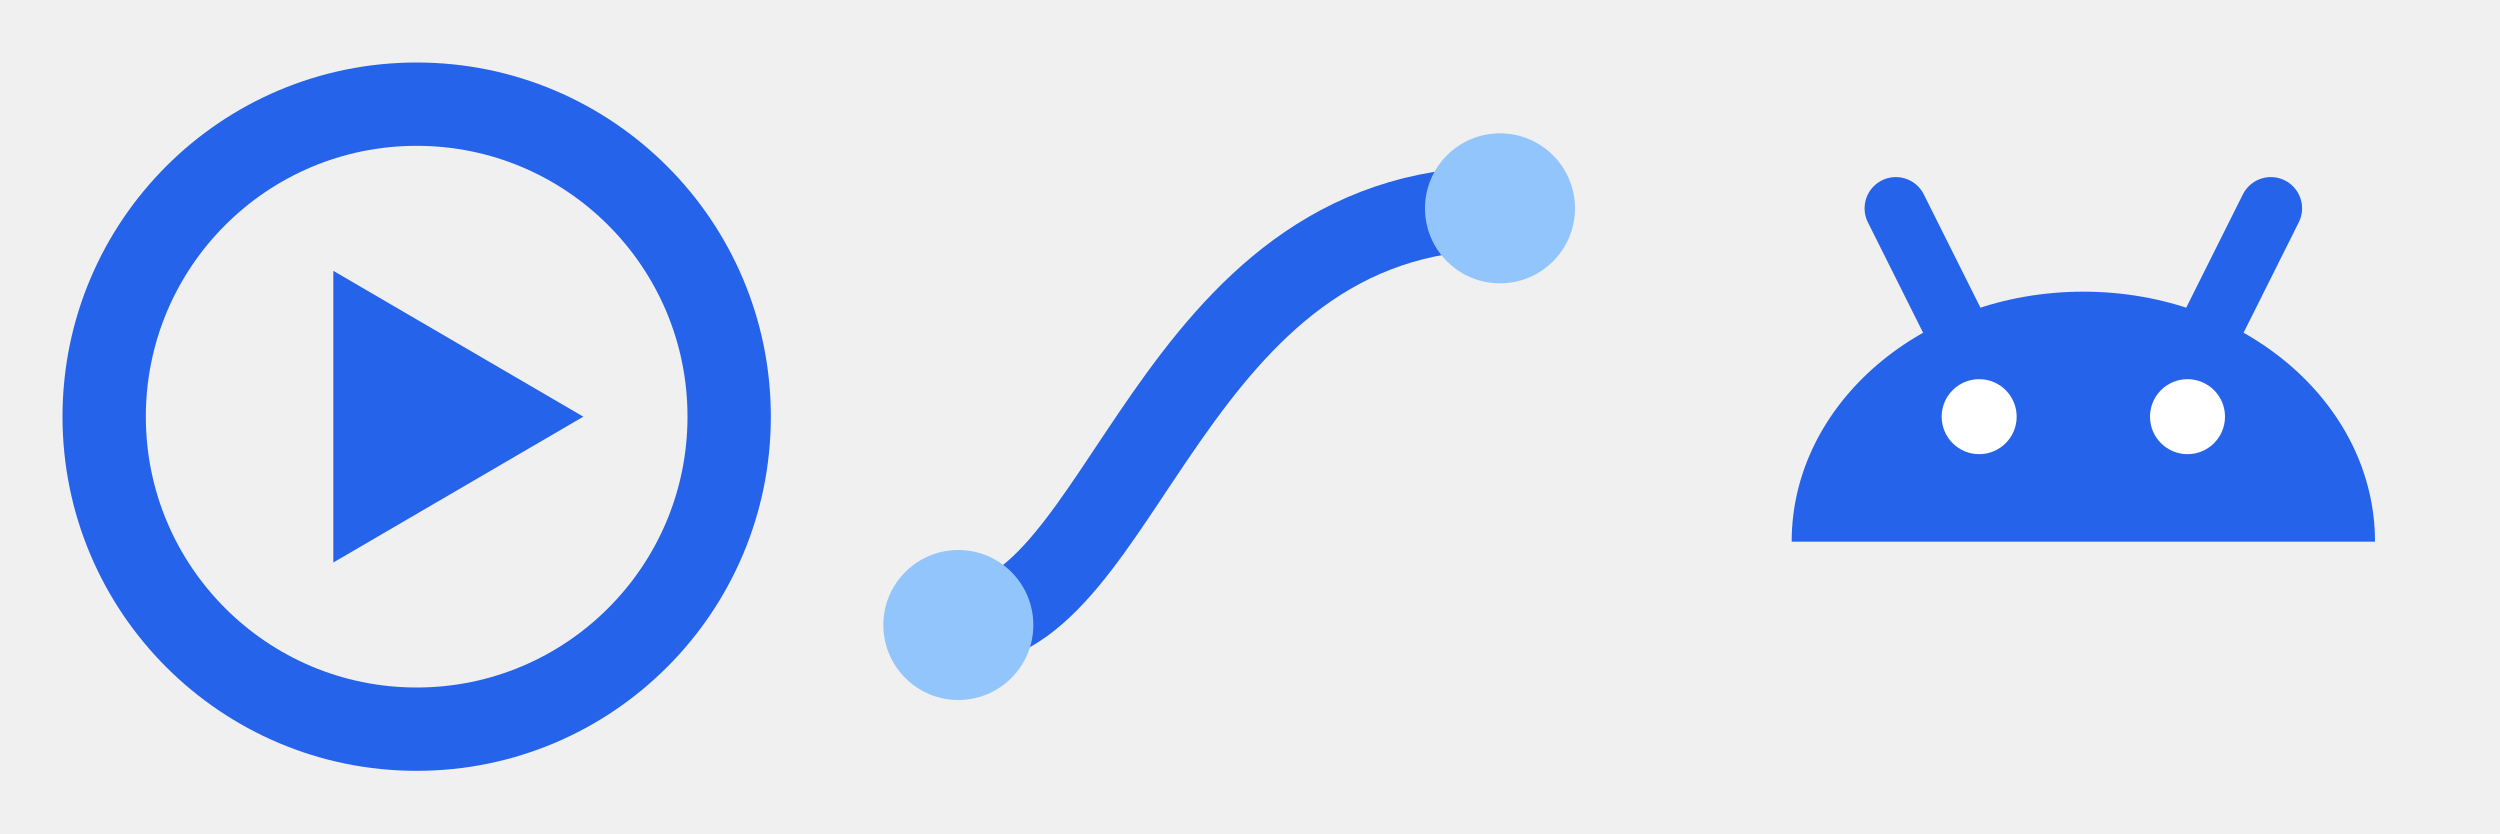
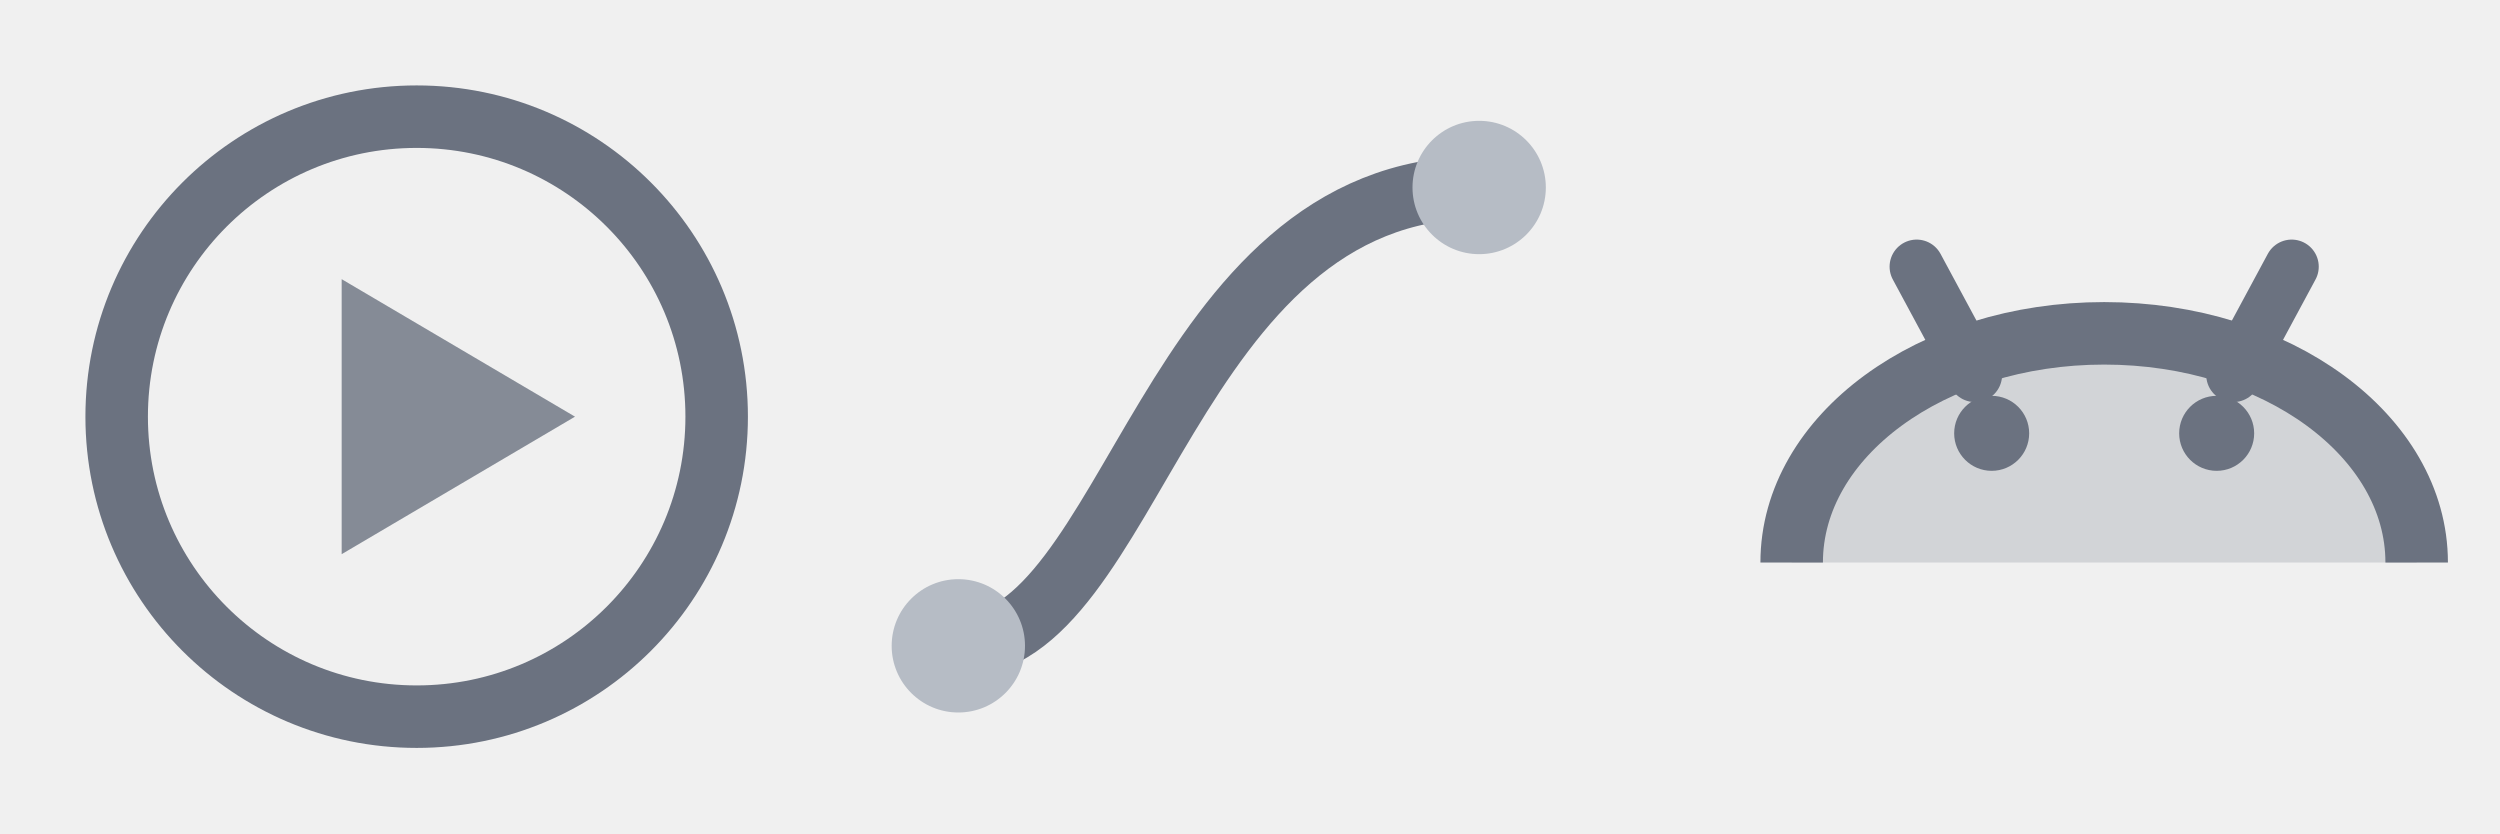
- <svg xmlns="http://www.w3.org/2000/svg" width="60" height="20" viewBox="0 0 60 20">
-   <circle cx="10" cy="10" r="7.5" fill="none" stroke="#2563EB" stroke-width="2" />
-   <path d="M8 6.5l6 3.5-6 3.5z" fill="#2563EB" />
-   <path d="M23 15c4 0 5-10 13-10" fill="none" stroke="#2563EB" stroke-width="2" stroke-linecap="round" />
-   <circle cx="23" cy="15" r="1.8" fill="#93C5FD" />
-   <circle cx="36" cy="5" r="1.8" fill="#93C5FD" />
-   <path d="M43 13a7 6 0 0 1 14 0z" fill="#2563EB" />
-   <path d="M45.5 5l1.5 3M54.5 5l-1.5 3" stroke="#2563EB" stroke-width="1.5" stroke-linecap="round" />
-   <circle cx="47.5" cy="10" r="0.9" fill="#fff" />
-   <circle cx="52.5" cy="10" r="0.9" fill="#fff" />
+ <svg xmlns="http://www.w3.org/2000/svg" width="48" height="16" viewBox="0 0 60 20">
+   <circle cx="10" cy="10" r="7.2" fill="none" stroke="#6B7280" stroke-width="1.5" />
+   <path d="M8.2 6.7l5.6 3.3-5.6 3.3z" fill="#6B7280" fill-opacity="0.8" />
+   <path d="M23 15.5c4.2 0 5-11 12.5-11" fill="none" stroke="#6B7280" stroke-width="1.5" stroke-linecap="round" />
+   <circle cx="23" cy="15.5" r="1.6" fill="#B6BCC5" />
+   <circle cx="35.5" cy="4.5" r="1.6" fill="#B6BCC5" />
+   <path d="M43 13.5a7.5 5.5 0 0 1 15 0z" fill="#6B7280" fill-opacity="0.22" />
+   <path d="M43 13.5a7.5 5.5 0 0 1 15 0" fill="none" stroke="#6B7280" stroke-width="1.5" />
+   <path d="M46 6.4l1.4 2.6M55 6.4l-1.4 2.6" stroke="#6B7280" stroke-width="1.3" stroke-linecap="round" />
+   <circle cx="47.8" cy="10.4" r="0.9" fill="#6B7280" />
+   <circle cx="53.2" cy="10.4" r="0.9" fill="#6B7280" />
</svg>
